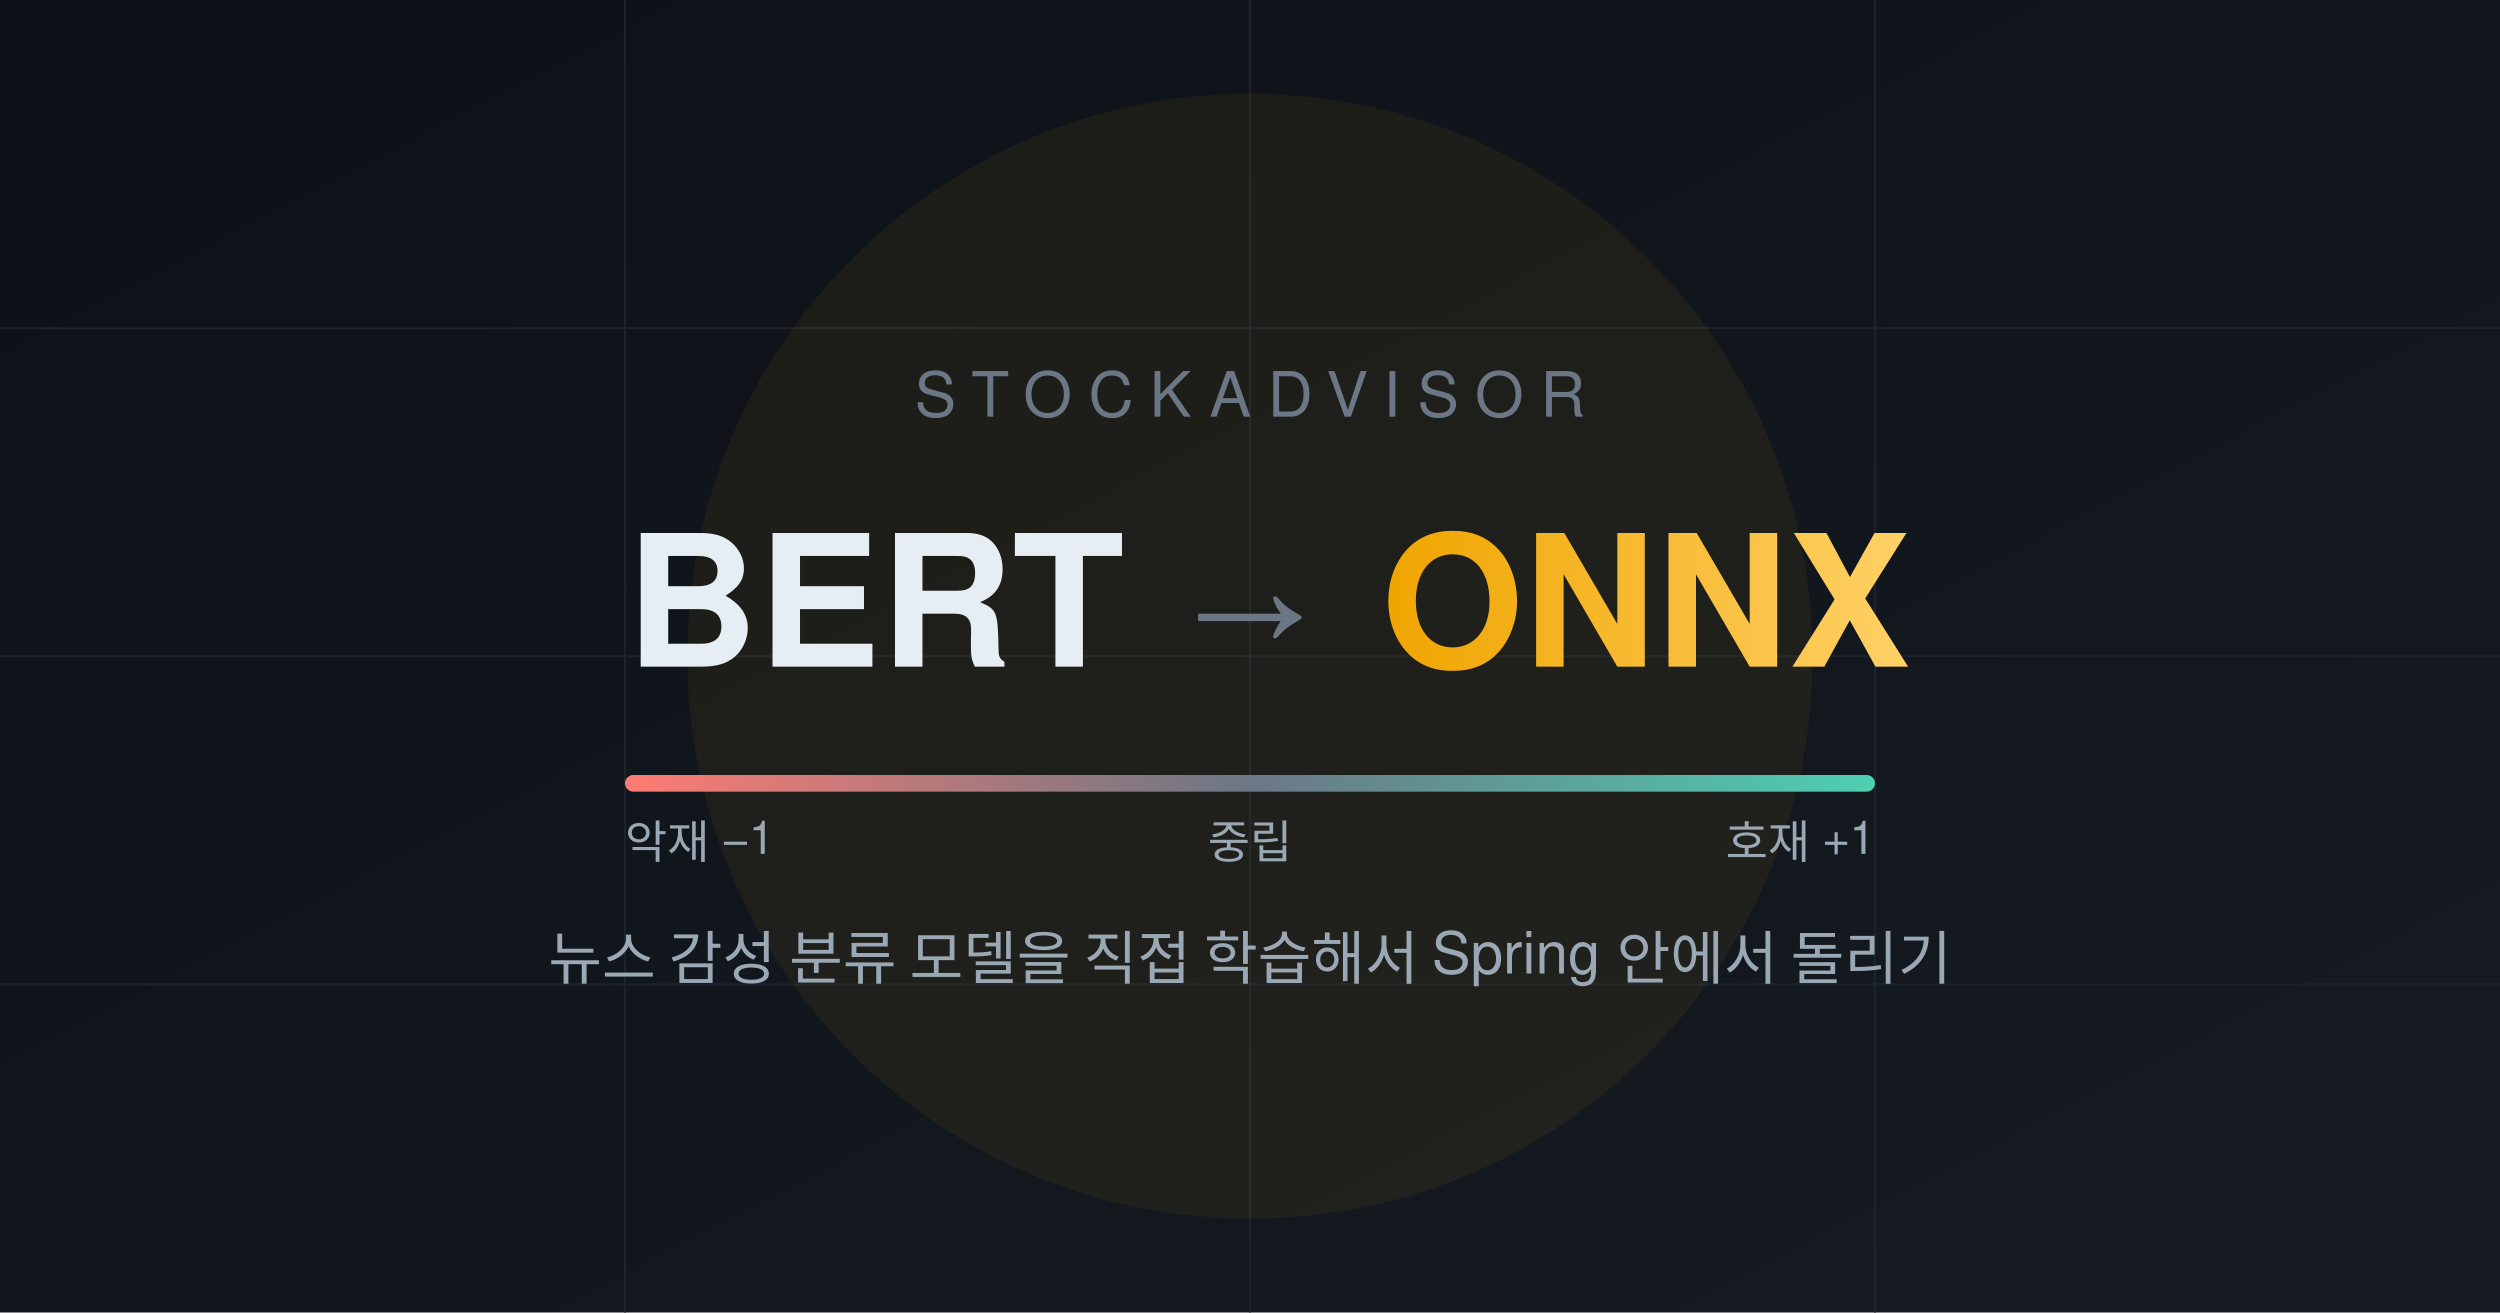
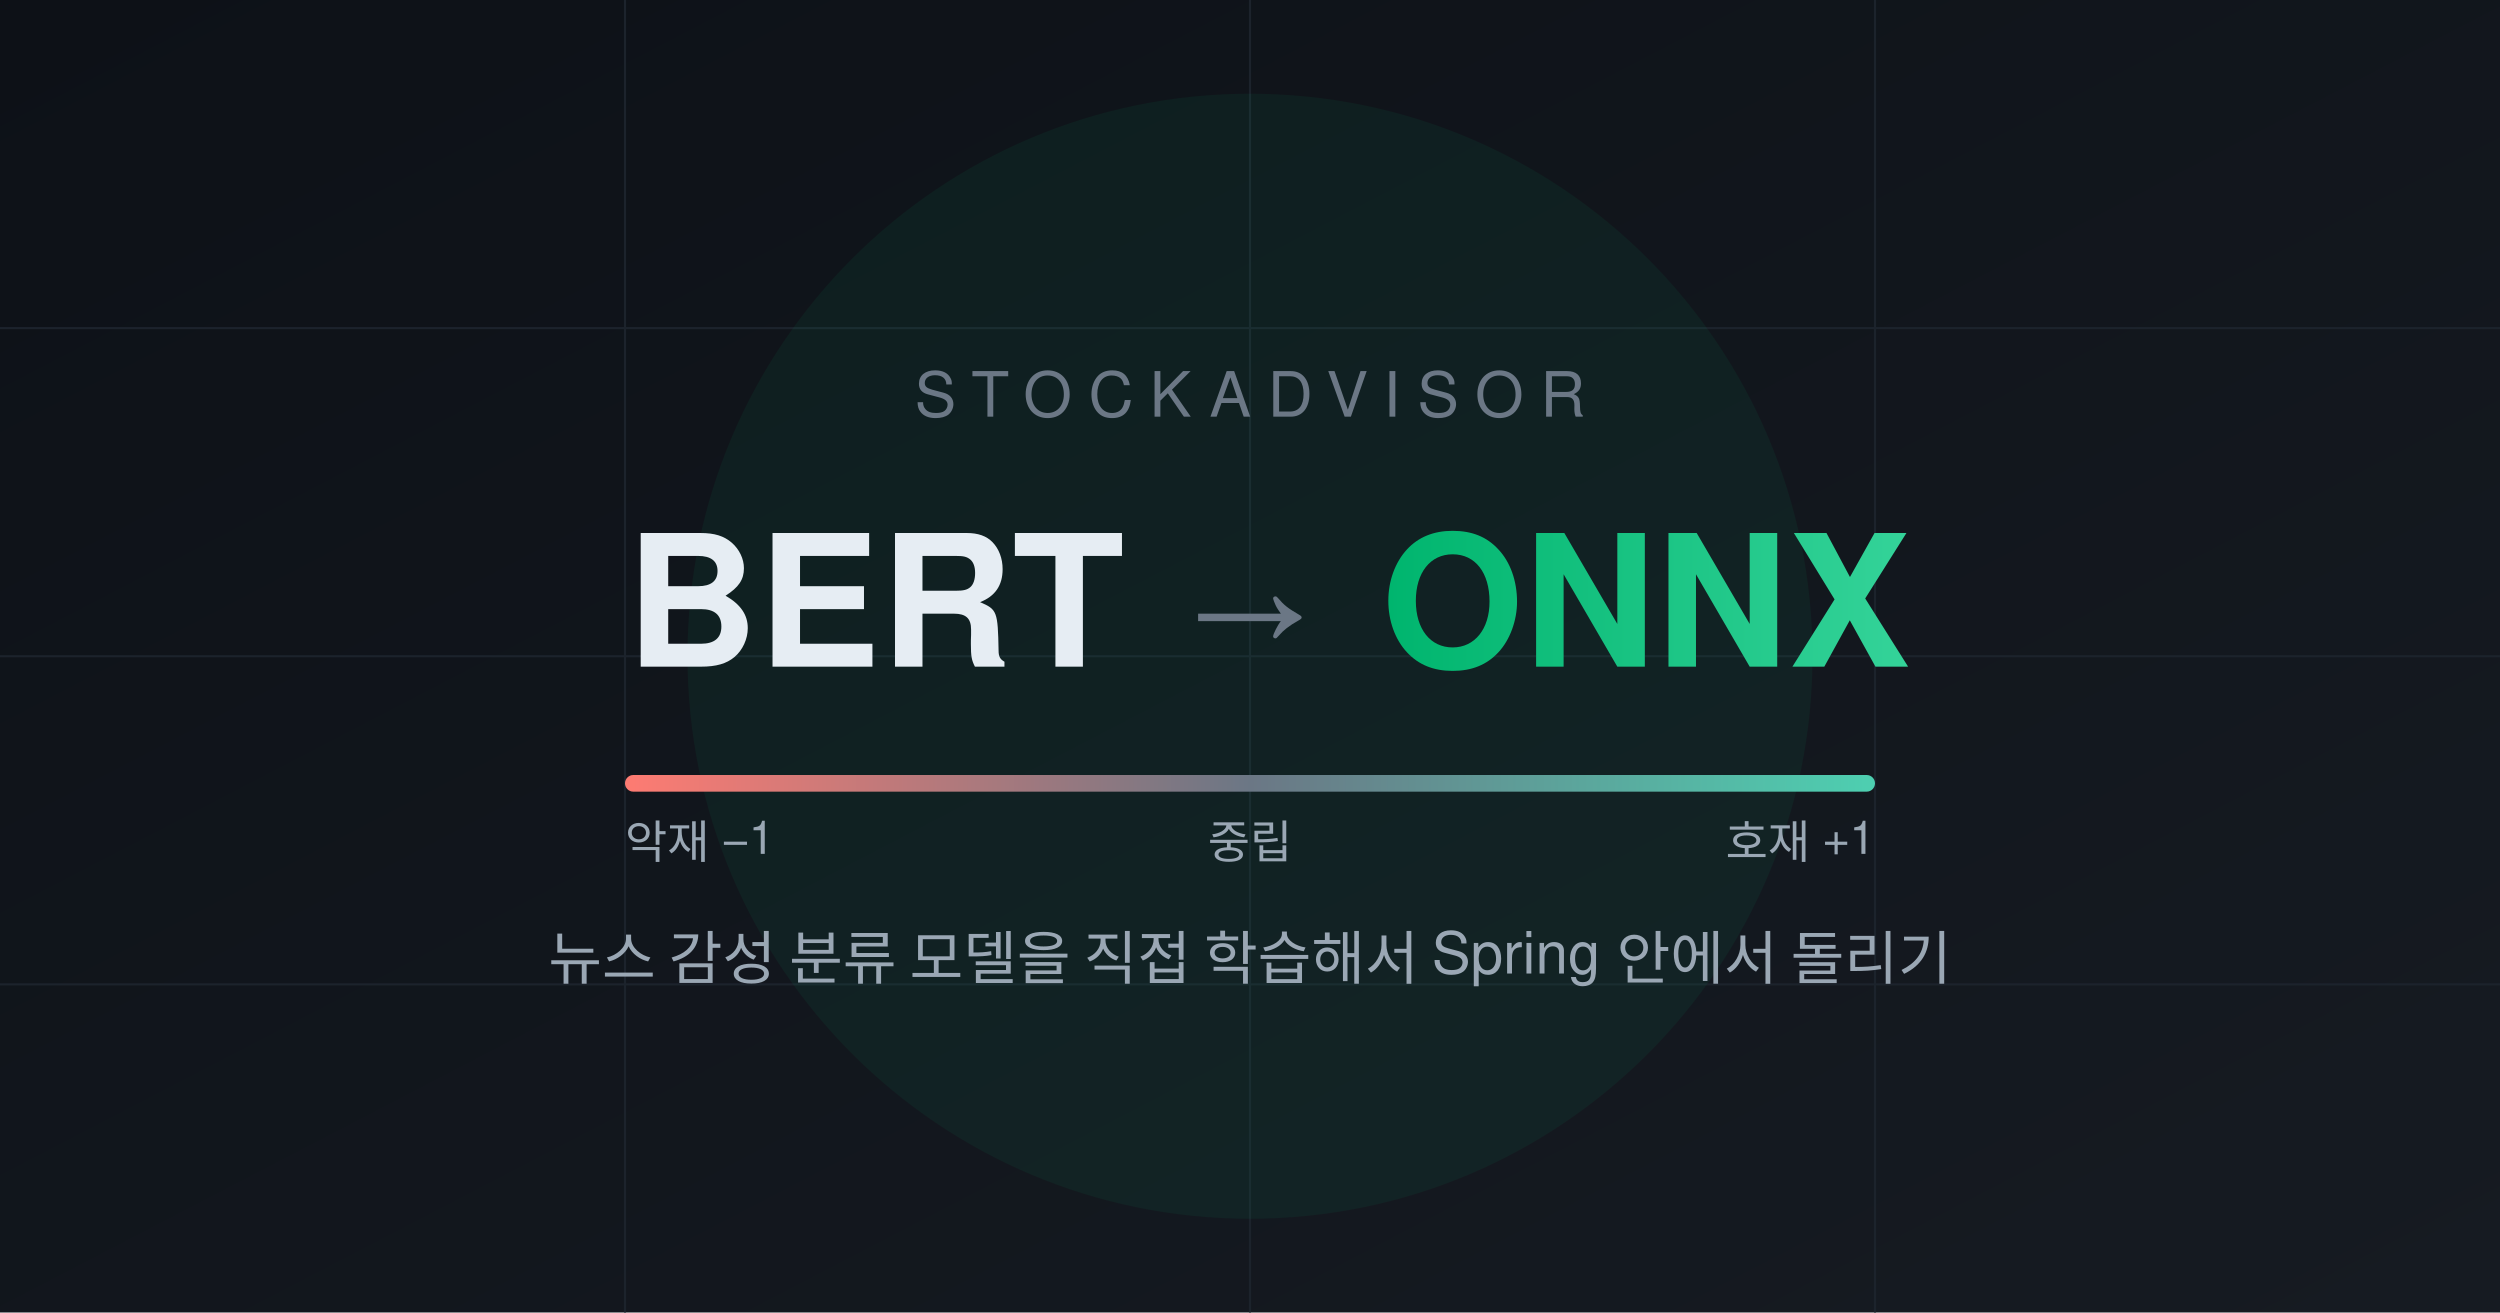
<svg xmlns="http://www.w3.org/2000/svg" viewBox="0 0 1200 630" width="1200" height="630">
  <defs>
    <linearGradient id="bg" x1="0" y1="0" x2="1" y2="1">
      <stop offset="0%" stop-color="#0d1117" />
      <stop offset="100%" stop-color="#161b22" />
    </linearGradient>
    <linearGradient id="accent" x1="0" y1="0" x2="1" y2="0">
-       <stop offset="0%" stop-color="#f0a500" />
-       <stop offset="100%" stop-color="#ffd166" />
+       <stop offset="0%" stop-color="#00b56e" />
+       <stop offset="100%" stop-color="#34d399" />
    </linearGradient>
    <linearGradient id="scale" x1="0" y1="0" x2="1" y2="0">
      <stop offset="0%" stop-color="#ff7b72" />
      <stop offset="50%" stop-color="#6b7785" />
      <stop offset="100%" stop-color="#4dd0b1" />
    </linearGradient>
  </defs>
  <rect width="1200" height="630" fill="url(#bg)" />
  <g stroke="#1c232c" stroke-width="1">
    <path d="M0 157.5H1200M0 315H1200M0 472.5H1200M300 0V630M600 0V630M900 0V630" />
  </g>
-   <circle cx="600" cy="315" r="270" fill="#f0a500" opacity="0.06" />
+   <circle cx="600" cy="315" r="270" fill="#00a362" opacity="0.08" />
  <text x="600" y="200" text-anchor="middle" font-family="Helvetica, Arial, sans-serif" font-size="30" fill="#6b7785" letter-spacing="8">STOCKADVISOR</text>
  <g text-anchor="middle" font-family="Helvetica, Arial, sans-serif" font-weight="bold">
    <text x="420" y="320" font-size="88" fill="#e6edf3">BERT</text>
    <text x="600" y="315" font-size="60" fill="#6b7785">→</text>
    <text x="790" y="320" font-size="88" fill="url(#accent)">ONNX</text>
  </g>
  <rect x="300" y="372" width="600" height="8" rx="4" fill="url(#scale)" />
  <g font-family="Helvetica, Arial, sans-serif" font-size="22" fill="#9aa7b4">
    <text x="300" y="412" text-anchor="start">악재 −1</text>
    <text x="600" y="412" text-anchor="middle">중립</text>
    <text x="900" y="412" text-anchor="end">호재 +1</text>
  </g>
  <text x="600" y="470" text-anchor="middle" font-family="Helvetica, Arial, sans-serif" font-size="28" fill="#9aa7b4">뉴스 감성 분류 모델을 직접 학습해서 Spring 안에서 돌리기</text>
</svg>
